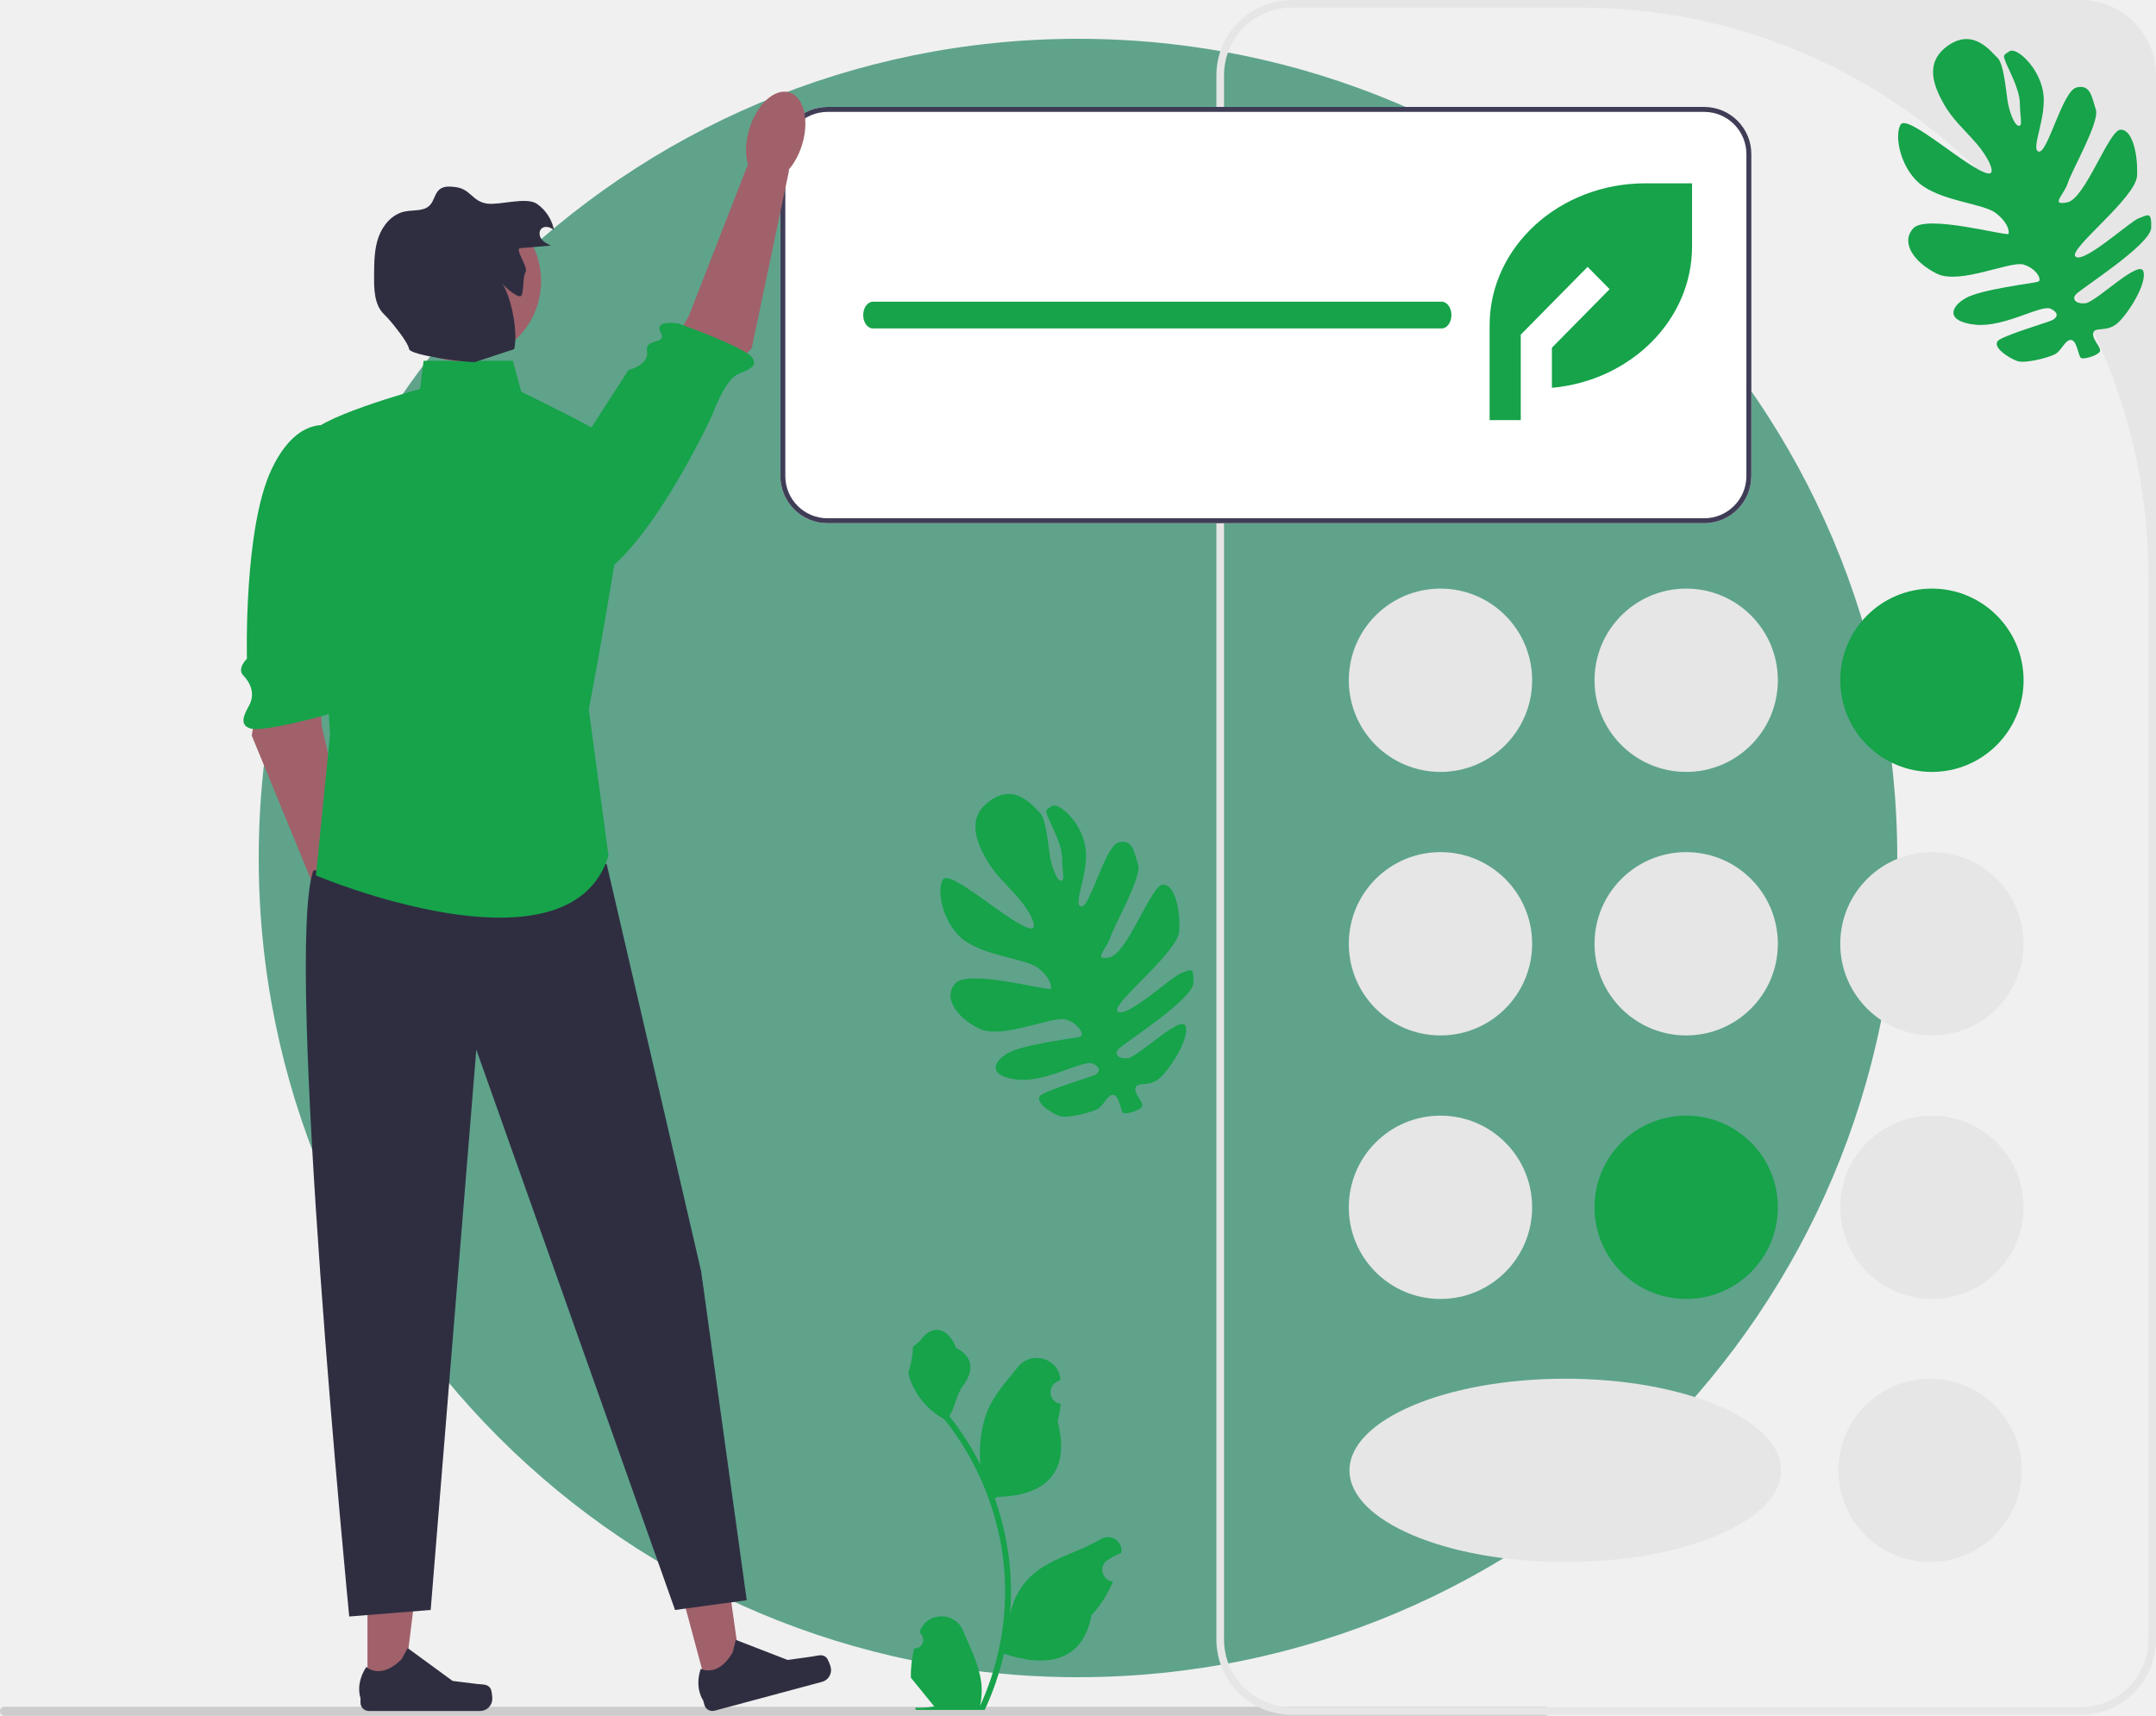
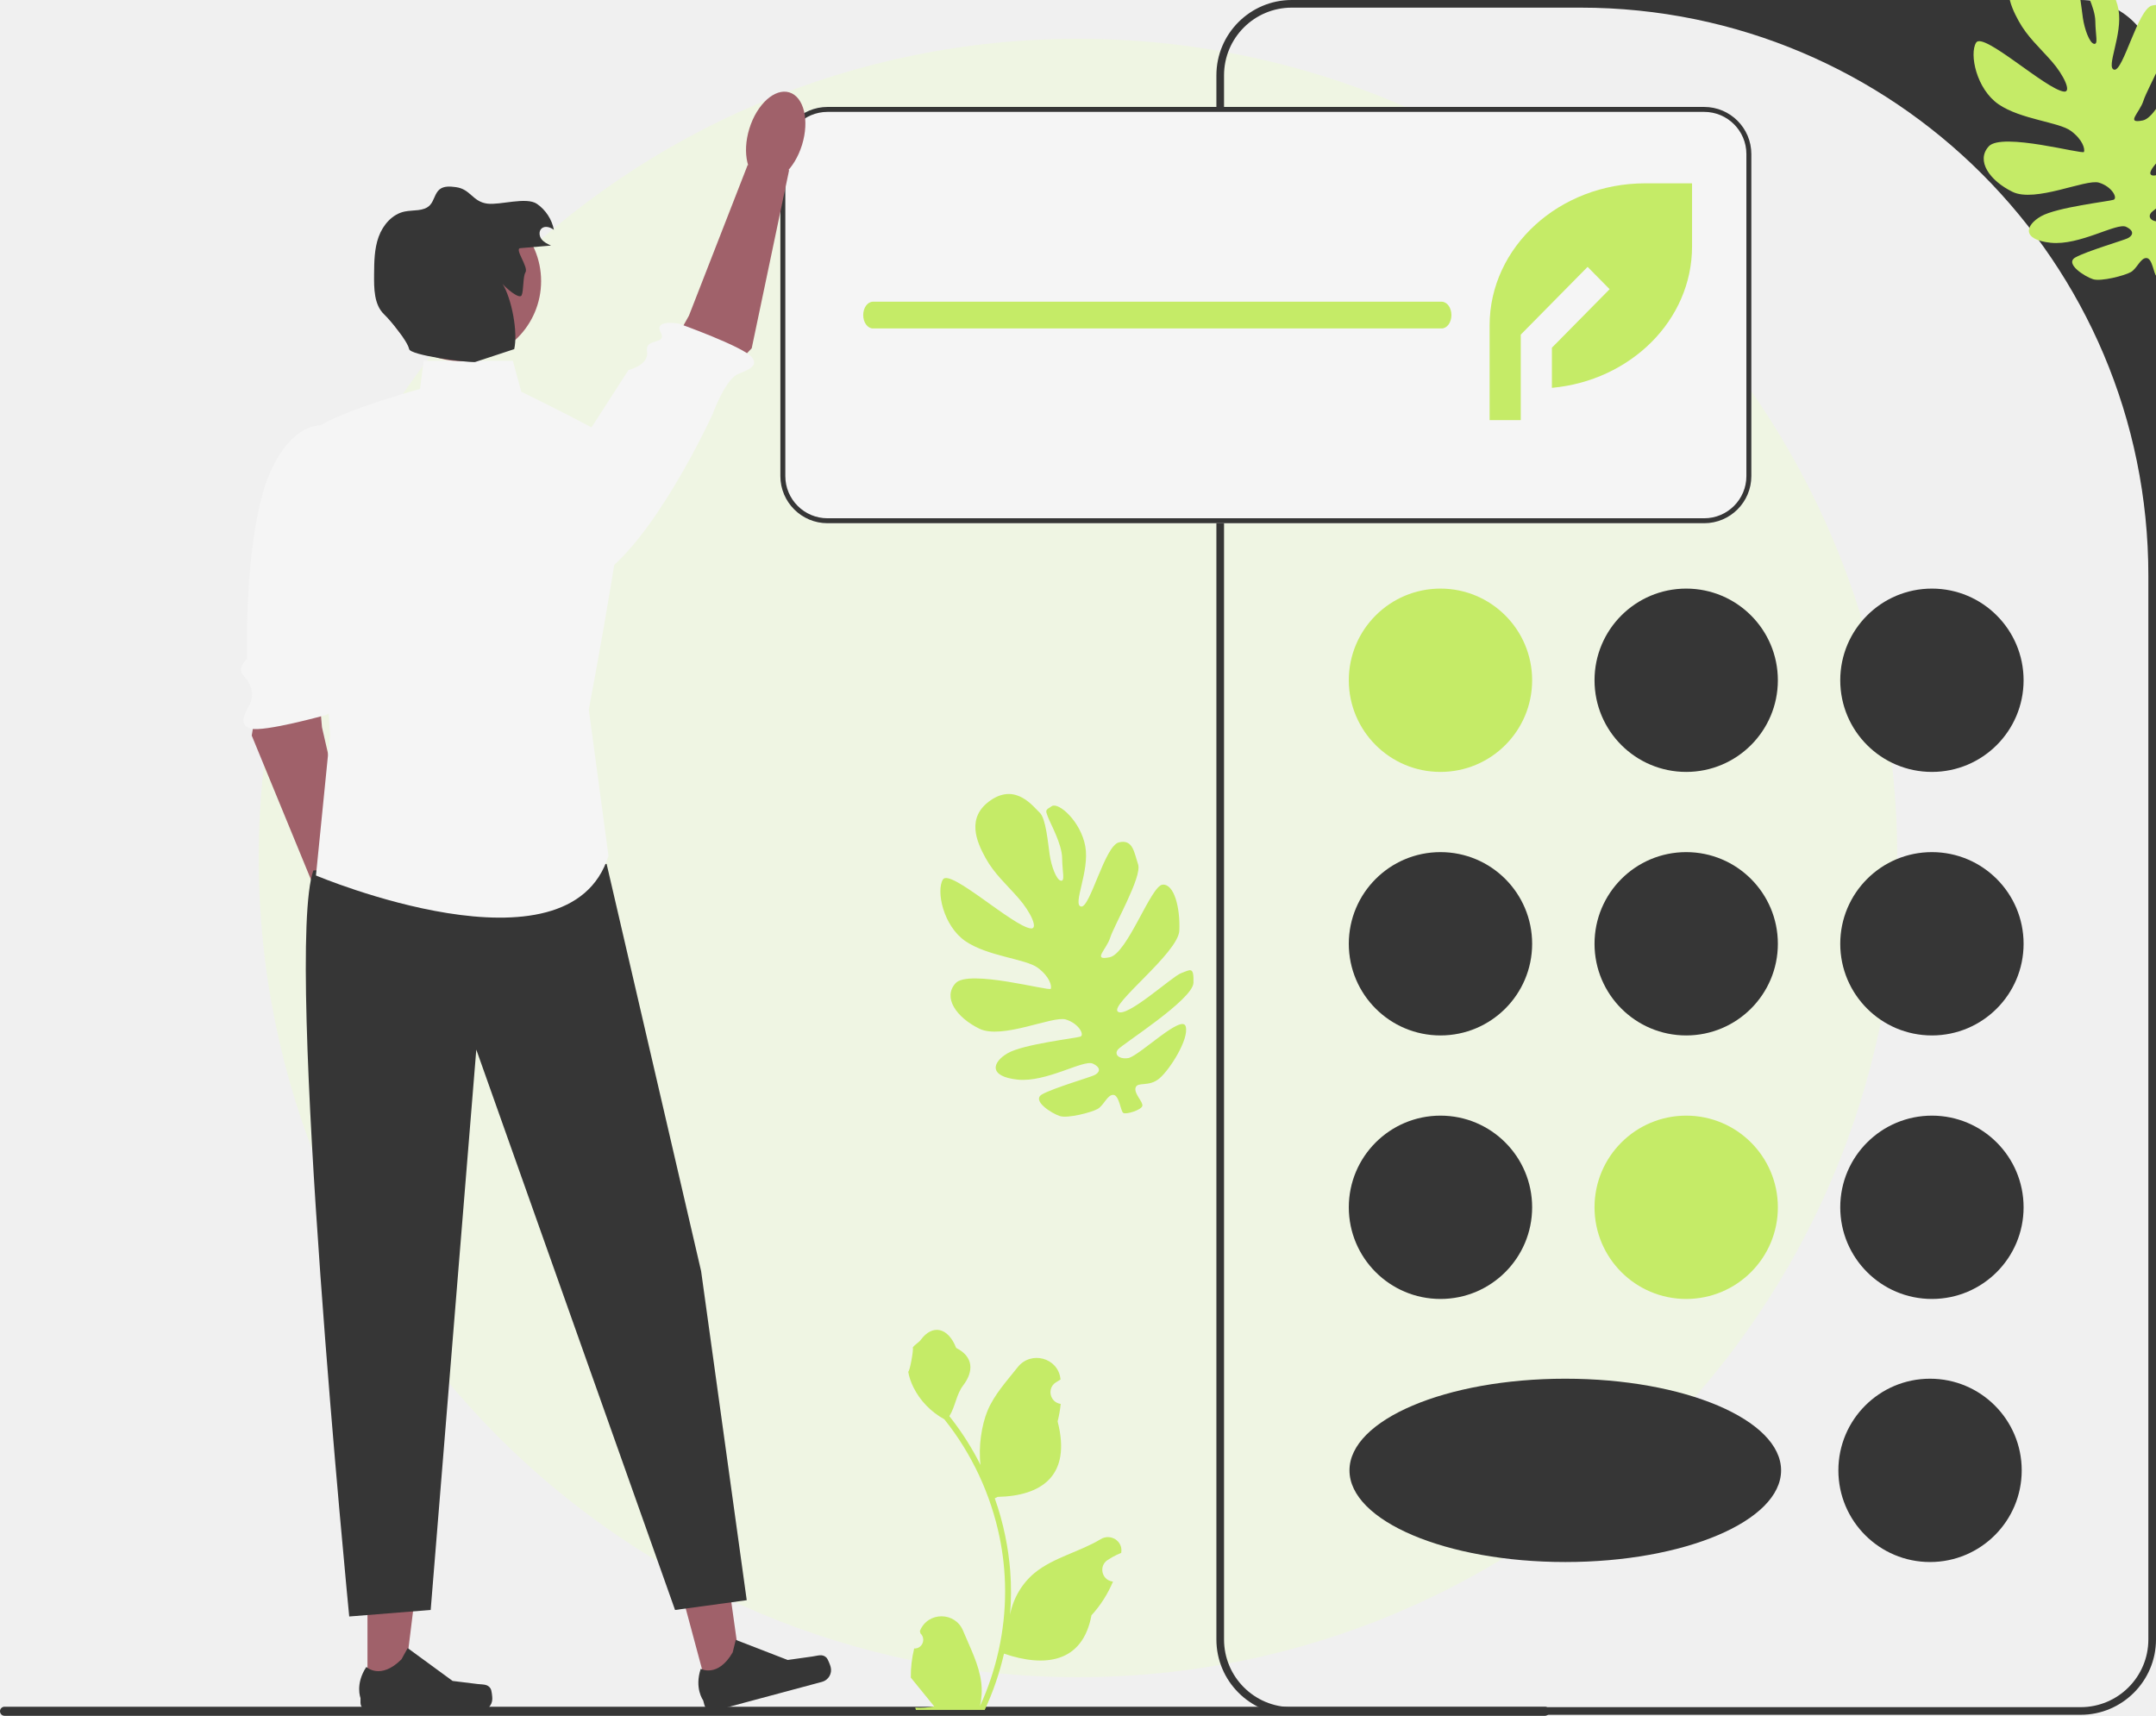
<svg xmlns="http://www.w3.org/2000/svg" width="1000" height="796" viewBox="0 0 1000 796" fill="none">
-   <path d="M880 398C880 607.868 709.868 778 500 778C290.132 778 120 607.868 120 398C120 188.132 290.132 18 500 18C709.868 18 880 188.132 880 398Z" fill="#5FA38B" />
-   <path d="M0 793.801C0 794.971 0.939 795.91 2.108 795.91H716.569C717.738 795.91 718.677 794.971 718.677 793.801C718.677 792.632 717.738 791.693 716.569 791.693H2.108C0.939 791.693 0 792.632 0 793.801Z" fill="#CCCCCC" />
-   <path d="M424.02 764.667C427.68 764.896 429.703 760.349 426.934 757.699L426.659 756.604C426.695 756.516 426.731 756.429 426.768 756.341C430.469 747.515 443.013 747.576 446.683 756.415C449.94 764.26 454.087 772.118 455.108 780.413C455.566 784.074 455.36 787.804 454.548 791.397C462.18 774.726 466.196 756.521 466.196 738.213C466.196 733.613 465.944 729.013 465.429 724.425C465.006 720.672 464.422 716.942 463.667 713.246C459.582 693.267 450.737 674.239 437.979 658.345C431.846 654.992 426.731 649.752 423.642 643.47C422.532 641.204 421.662 638.767 421.25 636.284C421.948 636.376 423.882 625.746 423.356 625.093C424.328 623.617 426.069 622.884 427.132 621.443C432.415 614.28 439.694 615.531 443.494 625.265C451.612 629.362 451.691 636.157 446.71 642.692C443.541 646.849 443.105 652.475 440.325 656.926C440.611 657.292 440.908 657.647 441.194 658.013C446.44 664.742 450.977 671.973 454.802 679.571C453.721 671.127 455.317 660.955 458.038 654.398C461.135 646.926 466.94 640.634 472.052 634.175C478.192 626.417 490.783 629.803 491.865 639.637C491.875 639.732 491.886 639.828 491.896 639.923C491.136 640.351 490.392 640.806 489.666 641.287C485.521 644.028 486.954 650.453 491.865 651.211L491.976 651.228C491.701 653.963 491.232 656.674 490.545 659.341C497.103 684.702 482.945 693.939 462.729 694.354C462.283 694.583 461.848 694.812 461.402 695.029C463.45 700.796 465.086 706.712 466.299 712.708C467.386 718.006 468.141 723.361 468.565 728.739C469.091 735.524 469.045 742.344 468.473 749.118L468.507 748.877C469.96 741.417 474.011 734.449 479.893 729.62C488.654 722.423 501.033 719.772 510.485 713.987C515.035 711.202 520.865 714.801 520.071 720.076L520.032 720.329C518.625 720.901 517.252 721.564 515.925 722.308C515.165 722.736 514.422 723.191 513.695 723.672C509.55 726.413 510.983 732.838 515.893 733.596L516.005 733.613C516.085 733.625 516.154 733.636 516.234 733.648C513.819 739.38 510.455 744.701 506.244 749.289C502.144 771.429 484.532 773.529 465.693 767.082H465.681C463.621 776.053 460.612 784.818 456.745 793.171H424.82C424.706 792.816 424.603 792.45 424.5 792.095C427.452 792.278 430.427 792.107 433.333 791.569C430.965 788.663 428.596 785.733 426.228 782.827C426.17 782.77 426.125 782.712 426.079 782.655C424.877 781.168 423.665 779.692 422.463 778.204L422.462 778.203C422.387 773.636 422.936 769.084 424.02 764.667Z" fill="#16A34A" />
-   <path d="M965.056 795.44H599.134C579.866 795.44 564.191 779.764 564.191 760.496V34.944C564.191 15.676 579.866 0 599.134 0H965.056C984.324 0 1000 15.676 1000 34.944V760.496C1000 779.764 984.324 795.44 965.056 795.44ZM599.134 3.543C581.792 3.543 567.734 17.601 567.734 34.943V760.496C567.734 777.838 581.793 791.897 599.135 791.897H965.056C982.398 791.897 996.457 777.838 996.457 760.496V266.986C996.457 121.49 878.51 3.543 733.014 3.543H599.134Z" fill="#E6E6E6" />
-   <path d="M668.123 358.069C691.605 358.069 710.641 339.033 710.641 315.551C710.641 292.069 691.605 273.033 668.123 273.033C644.641 273.033 625.606 292.069 625.606 315.551C625.606 339.033 644.641 358.069 668.123 358.069Z" fill="#E6E6E6" />
-   <path d="M896.067 358.069C919.549 358.069 938.585 339.033 938.585 315.551C938.585 292.069 919.549 273.033 896.067 273.033C872.585 273.033 853.549 292.069 853.549 315.551C853.549 339.033 872.585 358.069 896.067 358.069Z" fill="#16A34A" />
-   <path d="M782.095 358.069C805.577 358.069 824.613 339.033 824.613 315.551C824.613 292.069 805.577 273.033 782.095 273.033C758.613 273.033 739.577 292.069 739.577 315.551C739.577 339.033 758.613 358.069 782.095 358.069Z" fill="#E6E6E6" />
-   <path d="M668.123 480.308C691.605 480.308 710.641 461.272 710.641 437.79C710.641 414.308 691.605 395.272 668.123 395.272C644.641 395.272 625.606 414.308 625.606 437.79C625.606 461.272 644.641 480.308 668.123 480.308Z" fill="#E6E6E6" />
-   <path d="M896.067 480.308C919.549 480.308 938.585 461.272 938.585 437.79C938.585 414.308 919.549 395.272 896.067 395.272C872.585 395.272 853.549 414.308 853.549 437.79C853.549 461.272 872.585 480.308 896.067 480.308Z" fill="#E6E6E6" />
-   <path d="M782.095 480.308C805.577 480.308 824.613 461.272 824.613 437.79C824.613 414.308 805.577 395.272 782.095 395.272C758.613 395.272 739.577 414.308 739.577 437.79C739.577 461.272 758.613 480.308 782.095 480.308Z" fill="#E6E6E6" />
-   <path d="M668.123 602.547C691.605 602.547 710.641 583.511 710.641 560.029C710.641 536.547 691.605 517.511 668.123 517.511C644.641 517.511 625.606 536.547 625.606 560.029C625.606 583.511 644.641 602.547 668.123 602.547Z" fill="#E6E6E6" />
-   <path d="M895.197 724.576C918.679 724.576 937.715 705.541 937.715 682.059C937.715 658.577 918.679 639.541 895.197 639.541C871.715 639.541 852.679 658.577 852.679 682.059C852.679 705.541 871.715 724.576 895.197 724.576Z" fill="#E6E6E6" />
-   <path d="M726.011 724.576C781.292 724.576 826.106 705.541 826.106 682.059C826.106 658.577 781.292 639.541 726.011 639.541C670.731 639.541 625.917 658.577 625.917 682.059C625.917 705.541 670.731 724.576 726.011 724.576Z" fill="#E6E6E6" />
-   <path d="M896.067 602.547C919.549 602.547 938.585 583.511 938.585 560.029C938.585 536.547 919.549 517.511 896.067 517.511C872.585 517.511 853.549 536.547 853.549 560.029C853.549 583.511 872.585 602.547 896.067 602.547Z" fill="#E6E6E6" />
-   <path d="M782.095 602.547C805.577 602.547 824.613 583.511 824.613 560.029C824.613 536.547 805.577 517.511 782.095 517.511C758.613 517.511 739.577 536.547 739.577 560.029C739.577 583.511 758.613 602.547 782.095 602.547Z" fill="#16A34A" />
-   <path d="M790.451 49.604H383.813C371.756 49.604 361.952 59.409 361.952 71.466V220.845C361.952 232.902 371.756 242.707 383.813 242.707H790.451C802.508 242.707 812.313 232.902 812.313 220.845V71.466C812.313 59.409 802.508 49.604 790.451 49.604Z" fill="white" />
-   <path d="M790.451 49.604H383.813C371.756 49.604 361.952 59.409 361.952 71.466V220.845C361.952 232.902 371.756 242.707 383.813 242.707H790.451C802.508 242.707 812.313 232.902 812.313 220.845V71.466C812.313 59.409 802.508 49.604 790.451 49.604ZM810.014 220.845C810.014 231.638 801.244 240.408 790.451 240.408H383.813C373.02 240.408 364.25 231.638 364.25 220.845V71.466C364.25 60.673 373.02 51.903 383.813 51.903H790.451C801.244 51.903 810.014 60.673 810.014 71.466V220.845Z" fill="#3F3D56" />
-   <path d="M668.675 139.955H404.903C402.403 139.955 400.377 142.731 400.377 146.155C400.377 149.58 402.403 152.356 404.903 152.356H668.675C671.175 152.356 673.201 149.58 673.201 146.155C673.201 142.731 671.175 139.955 668.675 139.955Z" fill="#16A34A" />
-   <path d="M120.383 319.631L116.761 341.199L148.881 419.333L166.114 410.473L149.341 337.356L146.93 309.452L120.383 319.631Z" fill="#A0616A" />
-   <path d="M155.839 198.29C155.839 198.29 139.022 190.144 125.973 217.67C112.923 245.195 114.539 305.565 114.539 305.565C114.539 305.565 109.788 310.09 112.804 313.258C115.82 316.425 118.632 321.452 115.555 327.247C113.934 330.302 110.18 336.277 116.327 337.974C122.473 339.672 151.223 331.653 151.223 331.653C151.223 331.653 161.974 326.837 155.865 323.593C149.757 320.35 158.36 300.73 158.36 300.73L165.468 244.055L155.839 198.29Z" fill="#16A34A" />
-   <path d="M169.044 449.185C175.794 447.112 178.436 436.215 174.944 424.847C171.453 413.478 163.151 405.943 156.401 408.016C149.651 410.088 147.009 420.985 150.5 432.353C153.991 443.722 162.293 451.257 169.044 449.185Z" fill="#A0616A" />
-   <path d="M328.234 784.048L344.332 779.727L335.329 715.582L311.571 721.958L328.234 784.048Z" fill="#A0616A" />
-   <path d="M383.288 768.884C384.016 769.594 385.012 772.248 385.275 773.229C386.085 776.247 384.295 779.349 381.278 780.159L331.426 793.535C329.367 794.088 327.251 792.867 326.698 790.808L326.141 788.733C326.141 788.733 322.001 783.157 325.016 774.106C325.016 774.106 332.942 778.433 339.841 766.473L341.27 760.69L365.348 770.009L376.873 768.389C379.394 768.034 381.465 767.107 383.288 768.884Z" fill="#2F2E41" />
-   <path d="M170.446 783.678L187.113 783.677L195.041 719.389L170.443 719.391L170.446 783.678Z" fill="#A0616A" />
-   <path d="M227.549 783.3C228.068 784.174 228.342 786.995 228.342 788.011C228.342 791.136 225.809 793.668 222.685 793.668H171.07C168.938 793.668 167.21 791.94 167.21 789.809V787.66C167.21 787.66 164.657 781.202 169.914 773.241C169.914 773.241 176.448 779.474 186.211 769.711L189.09 764.496L209.93 779.737L221.481 781.159C224.008 781.47 226.249 781.111 227.549 783.3Z" fill="#2F2E41" />
-   <path d="M281.367 400.74L325.194 589.648L346.352 742.285L313.104 746.819L220.917 486.882L199.759 746.819L161.978 749.842C161.978 749.842 131.753 441.544 145.354 403.763L281.367 400.74Z" fill="#2F2E41" />
-   <path d="M333.534 177.361L348.656 161.561L366.021 78.887L346.788 76.525L319.552 146.422L305.857 170.853L333.534 177.361Z" fill="#A0616A" />
-   <path d="M235.992 257.774C235.992 257.774 250.144 283.869 276.411 268.442C302.678 253.015 330.459 192.278 330.459 192.278C330.459 192.278 336.006 176.839 341.808 173.776C344.867 172.162 352.736 170.422 348.607 165.563C344.479 160.703 314.789 150.08 314.789 150.08C314.789 150.08 303.19 148.019 306.418 154.135C309.646 160.252 299.044 156.463 300.115 162.936C301.185 169.409 291.501 171.64 291.501 171.64L235.992 257.774Z" fill="#16A34A" />
-   <path d="M372.002 67.208C375.506 55.844 372.877 44.944 366.13 42.864C359.382 40.783 351.071 48.309 347.567 59.673C344.062 71.037 346.691 81.937 353.439 84.018C360.186 86.098 368.497 78.573 372.002 67.208Z" fill="#A0616A" />
-   <path d="M237.871 167.367H196.494L194.819 180.413C194.819 180.413 142.635 194.764 143.939 202.592C145.244 210.419 153.072 340.88 153.072 340.88L146.549 406.111C146.549 406.111 263.963 455.686 282.228 396.978L273.096 329.139C273.096 329.139 295.274 213.029 290.056 207.81C284.837 202.592 241.785 181.718 241.785 181.718L237.871 167.367Z" fill="#16A34A" />
-   <path d="M213.836 167.53C234.348 167.53 250.976 150.902 250.976 130.391C250.976 109.879 234.348 93.251 213.836 93.251C193.325 93.251 176.697 109.879 176.697 130.391C176.697 150.902 193.325 167.53 213.836 167.53Z" fill="#A0616A" />
-   <path d="M241.341 115.113C246.087 114.712 250.832 114.311 255.577 113.91C253.946 113.162 252.247 112.361 251.16 110.933C250.074 109.505 249.849 107.249 251.162 106.025C252.696 104.596 255.236 105.353 256.913 106.612C255.99 101.792 253.113 97.376 249.077 94.583C244.146 91.172 231.949 95.24 226.005 94.457C219.147 93.553 218.291 87.706 211.432 86.802C208.847 86.462 205.938 86.205 203.906 87.838C201.651 89.649 201.398 93.073 199.409 95.172C196.569 98.17 191.701 97.285 187.66 98.129C181.935 99.323 177.62 104.343 175.627 109.84C173.634 115.338 173.56 121.318 173.51 127.166C173.453 133.719 173.432 141.306 178.172 145.832C181.06 148.59 188.926 158.051 189.776 161.953C190.38 164.724 214.992 168.098 220.327 167.945L238.508 161.953C240.295 154.084 237.339 138.519 233.091 131.66C234.49 133.508 240.96 139.071 241.949 136.975C242.938 134.878 242.489 128.309 243.721 126.345C245.275 123.867 238.427 115.36 241.341 115.113Z" fill="#2F2E41" />
-   <path d="M763.142 85.036C723.253 85.036 690.916 114.542 690.916 150.939V194.874H705.362V155.228L736.367 123.793L746.582 134.149L719.807 161.294V179.904C756.305 176.597 784.81 148.499 784.81 114.326V85.036H763.142Z" fill="#16A34A" />
-   <path d="M922.271 80.481C913.877 79.398 884.763 52.502 881.55 57.791C878.337 63.079 881.711 79.351 892.006 86.395C902.301 93.441 919.953 94.583 925.528 98.719C931.103 102.855 932.078 107.133 931.6 108.467C931.122 109.8 893.485 99.24 887.424 105.895C881.363 112.55 887.822 121.771 898.41 126.972C908.998 132.174 932.477 120.888 938.549 122.723C944.62 124.558 947.357 129.925 945.314 130.668C943.27 131.411 918.973 134.12 911.638 138.344C904.304 142.568 902.659 149.155 916.119 150.604C929.579 152.052 946.776 141.134 951.128 143.21C955.481 145.286 953.999 147.566 951.677 148.606C949.356 149.647 932.977 154.477 927.669 157.381C922.362 160.286 932.113 166.372 935.818 167.528C939.522 168.684 950.451 165.847 953.33 164.215C956.208 162.584 957.842 157.547 960.606 157.695C963.371 157.844 963.918 165.17 965.205 166.049C966.491 166.928 973.597 164.719 974.055 162.814C974.512 160.91 970.049 157.137 970.941 154.299C971.833 151.46 977.074 154.18 981.946 150.083C986.819 145.987 995.872 131.674 994.162 125.93C992.452 120.186 973.707 138.619 967.856 140.565C963.523 141.384 960.759 139.105 962.753 136.639C964.747 134.174 997.533 113.503 997.767 105.696C998 97.889 996.328 99.659 992.076 101.215C987.823 102.771 966.756 122.245 962.707 119.092C958.659 115.938 990.779 91.859 991.218 81.465C991.658 71.071 988.874 59.738 983.438 60.181C978.001 60.623 967.152 92.193 958.884 93.864C950.616 95.535 957.406 90.351 959.191 84.672C960.975 78.993 973.984 56.496 972.1 50.815C970.216 45.135 969.694 38.955 963.147 40.577C956.599 42.2 949.801 71.127 945.648 70.328C941.494 69.528 949.709 53.98 947.599 42.398C945.489 30.816 935.25 21.816 932.094 23.747C928.939 25.677 929.108 25.61 930.228 28.676C931.348 31.742 936.785 41.334 936.858 47.87C936.93 54.406 938.318 58.724 936.242 58.325C934.165 57.926 931.863 51.626 931.08 46.315C930.297 41.004 929.333 29.389 926.448 26.776C923.563 24.163 915.612 12.977 903.851 20.937C892.09 28.897 897.239 40.34 901.299 47.734C905.359 55.128 910.999 60.016 916.634 66.45C922.269 72.883 926.019 80.965 922.271 80.481Z" fill="#16A34A" />
-   <path d="M478.058 430.667C469.664 429.584 440.549 402.688 437.336 407.977C434.123 413.265 437.497 429.537 447.792 436.582C458.087 443.627 475.74 444.769 481.315 448.905C486.89 453.041 487.865 457.319 487.387 458.653C486.909 459.986 449.271 449.426 443.211 456.081C437.15 462.736 443.609 471.957 454.197 477.158C464.785 482.36 488.264 471.074 494.335 472.909C500.407 474.744 503.144 480.111 501.1 480.854C499.057 481.597 474.76 484.306 467.425 488.53C460.091 492.754 458.445 499.341 471.906 500.79C485.366 502.238 502.562 491.32 506.915 493.396C511.268 495.472 509.785 497.752 507.464 498.792C505.143 499.833 488.764 504.663 483.456 507.567C478.148 510.472 487.9 516.558 491.604 517.714C495.309 518.87 506.238 516.033 509.116 514.401C511.995 512.77 513.628 507.733 516.393 507.881C519.158 508.03 519.705 515.356 520.991 516.235C522.278 517.114 529.384 514.905 529.841 513C530.299 511.096 525.836 507.323 526.728 504.485C527.62 501.646 532.861 504.366 537.733 500.269C542.605 496.173 551.659 481.86 549.949 476.116C548.238 470.372 529.494 488.805 523.643 490.751C519.31 491.57 516.546 489.291 518.54 486.826C520.534 484.36 553.32 463.689 553.554 455.882C553.787 448.076 552.115 449.845 547.863 451.401C543.61 452.957 522.543 472.431 518.494 469.278C514.446 466.124 546.566 442.045 547.005 431.651C547.444 421.257 544.661 409.924 539.224 410.367C533.788 410.809 522.939 442.379 514.671 444.05C506.402 445.721 513.193 440.537 514.978 434.858C516.762 429.179 529.771 406.682 527.887 401.001C526.003 395.321 525.481 389.141 518.934 390.763C512.386 392.386 505.588 421.313 501.434 420.514C497.281 419.714 505.495 404.166 503.386 392.584C501.276 381.002 491.036 372.002 487.881 373.933C484.726 375.863 484.894 375.796 486.015 378.862C487.135 381.928 492.572 391.52 492.644 398.056C492.717 404.592 494.105 408.91 492.029 408.511C489.952 408.112 487.65 401.811 486.867 396.5C486.084 391.19 485.12 379.575 482.235 376.962C479.349 374.349 471.399 363.163 459.638 371.123C447.877 379.083 453.026 390.526 457.086 397.92C461.146 405.314 466.786 410.202 472.421 416.635C478.055 423.069 481.805 431.151 478.058 430.667Z" fill="#16A34A" />
+   <g clip-path="url(#clip0_22_2)">
+     <path d="M880 398C880 607.868 709.868 778 500 778C290.132 778 120 607.868 120 398C120 188.132 290.132 18 500 18C709.868 18 880 188.132 880 398Z" fill="#EFF5E3" />
+     <path d="M0 793.801C0 794.971 0.939 795.91 2.108 795.91H716.569C717.738 795.91 718.677 794.971 718.677 793.801C718.677 792.632 717.738 791.693 716.569 791.693H2.108C0.939 791.693 0 792.632 0 793.801Z" fill="#363636" />
+     <path d="M424.02 764.667C427.68 764.896 429.703 760.349 426.934 757.699L426.659 756.604C426.695 756.516 426.731 756.429 426.768 756.341C430.469 747.515 443.013 747.576 446.683 756.415C449.94 764.26 454.087 772.118 455.108 780.413C455.566 784.074 455.36 787.804 454.548 791.397C462.18 774.726 466.196 756.521 466.196 738.213C466.196 733.613 465.944 729.013 465.429 724.425C465.006 720.672 464.422 716.942 463.667 713.246C459.582 693.267 450.737 674.239 437.979 658.345C431.846 654.992 426.731 649.752 423.642 643.47C422.532 641.204 421.662 638.767 421.25 636.284C421.948 636.376 423.882 625.746 423.356 625.093C424.328 623.617 426.069 622.884 427.132 621.443C432.415 614.28 439.694 615.531 443.494 625.265C451.612 629.362 451.691 636.157 446.71 642.692C443.541 646.849 443.105 652.475 440.325 656.926C440.611 657.292 440.908 657.647 441.194 658.013C446.44 664.742 450.977 671.973 454.802 679.571C453.721 671.127 455.317 660.955 458.038 654.398C461.135 646.926 466.94 640.634 472.052 634.175C478.192 626.417 490.783 629.803 491.865 639.637C491.875 639.732 491.886 639.828 491.896 639.923C491.136 640.351 490.392 640.806 489.666 641.287C485.521 644.028 486.954 650.453 491.865 651.211L491.976 651.228C491.701 653.963 491.232 656.674 490.545 659.341C497.103 684.702 482.945 693.939 462.729 694.354C462.283 694.583 461.848 694.812 461.402 695.029C463.45 700.796 465.086 706.712 466.299 712.708C467.386 718.006 468.141 723.361 468.565 728.739C469.091 735.524 469.045 742.344 468.473 749.118L468.507 748.877C469.96 741.417 474.011 734.449 479.893 729.62C488.654 722.423 501.033 719.772 510.485 713.987C515.035 711.202 520.865 714.801 520.071 720.076L520.032 720.329C518.625 720.901 517.252 721.564 515.925 722.308C515.165 722.736 514.422 723.191 513.695 723.672C509.55 726.413 510.983 732.838 515.893 733.596L516.005 733.613C516.085 733.625 516.154 733.636 516.234 733.648C513.819 739.38 510.455 744.701 506.244 749.289C502.144 771.429 484.532 773.529 465.693 767.082H465.681C463.621 776.053 460.612 784.818 456.745 793.171H424.82C424.706 792.816 424.603 792.45 424.5 792.095C427.452 792.278 430.427 792.107 433.333 791.569C430.965 788.663 428.596 785.733 426.228 782.827C426.17 782.77 426.125 782.712 426.079 782.655C424.877 781.168 423.665 779.692 422.463 778.204L422.462 778.203C422.387 773.636 422.936 769.084 424.02 764.667Z" fill="#C5EB67" />
+     <path d="M965.056 795.44H599.134C579.866 795.44 564.191 779.764 564.191 760.496V34.944C564.191 15.676 579.866 0 599.134 0H965.056C984.324 0 1000 15.676 1000 34.944V760.496C1000 779.764 984.324 795.44 965.056 795.44ZM599.134 3.543C581.792 3.543 567.734 17.601 567.734 34.943V760.496C567.734 777.838 581.793 791.897 599.135 791.897H965.056C982.398 791.897 996.457 777.838 996.457 760.496V266.986C996.457 121.49 878.51 3.543 733.014 3.543H599.134Z" fill="#363636" />
+     <path d="M668.123 358.069C691.605 358.069 710.641 339.033 710.641 315.551C710.641 292.069 691.605 273.033 668.123 273.033C644.641 273.033 625.606 292.069 625.606 315.551C625.606 339.033 644.641 358.069 668.123 358.069Z" fill="#C5EB67" />
+     <path d="M896.067 358.069C919.549 358.069 938.585 339.033 938.585 315.551C938.585 292.069 919.549 273.033 896.067 273.033C872.585 273.033 853.549 292.069 853.549 315.551C853.549 339.033 872.585 358.069 896.067 358.069Z" fill="#363636" />
+     <path d="M782.095 358.069C805.577 358.069 824.613 339.033 824.613 315.551C824.613 292.069 805.577 273.033 782.095 273.033C758.613 273.033 739.577 292.069 739.577 315.551C739.577 339.033 758.613 358.069 782.095 358.069Z" fill="#363636" />
+     <path d="M668.123 480.308C691.605 480.308 710.641 461.272 710.641 437.79C710.641 414.308 691.605 395.272 668.123 395.272C644.641 395.272 625.606 414.308 625.606 437.79C625.606 461.272 644.641 480.308 668.123 480.308Z" fill="#363636" />
+     <path d="M896.067 480.308C919.549 480.308 938.585 461.272 938.585 437.79C938.585 414.308 919.549 395.272 896.067 395.272C872.585 395.272 853.549 414.308 853.549 437.79C853.549 461.272 872.585 480.308 896.067 480.308Z" fill="#363636" />
+     <path d="M782.095 480.308C805.577 480.308 824.613 461.272 824.613 437.79C824.613 414.308 805.577 395.272 782.095 395.272C758.613 395.272 739.577 414.308 739.577 437.79C739.577 461.272 758.613 480.308 782.095 480.308Z" fill="#363636" />
+     <path d="M668.123 602.547C691.605 602.547 710.641 583.511 710.641 560.029C710.641 536.547 691.605 517.511 668.123 517.511C644.641 517.511 625.606 536.547 625.606 560.029C625.606 583.511 644.641 602.547 668.123 602.547Z" fill="#363636" />
+     <path d="M895.197 724.576C918.679 724.576 937.715 705.541 937.715 682.059C937.715 658.577 918.679 639.541 895.197 639.541C871.715 639.541 852.679 658.577 852.679 682.059C852.679 705.541 871.715 724.576 895.197 724.576Z" fill="#363636" />
+     <path d="M726.011 724.576C781.292 724.576 826.106 705.541 826.106 682.059C826.106 658.577 781.292 639.541 726.011 639.541C670.731 639.541 625.917 658.577 625.917 682.059C625.917 705.541 670.731 724.576 726.011 724.576Z" fill="#363636" />
+     <path d="M896.067 602.547C919.549 602.547 938.585 583.511 938.585 560.029C938.585 536.547 919.549 517.511 896.067 517.511C872.585 517.511 853.549 536.547 853.549 560.029C853.549 583.511 872.585 602.547 896.067 602.547Z" fill="#363636" />
+     <path d="M782.095 602.547C805.577 602.547 824.613 583.511 824.613 560.029C824.613 536.547 805.577 517.511 782.095 517.511C758.613 517.511 739.577 536.547 739.577 560.029C739.577 583.511 758.613 602.547 782.095 602.547Z" fill="#C5EB67" />
+     <path d="M790.451 49.605H383.813C371.756 49.605 361.952 59.409 361.952 71.466V220.845C361.952 232.902 371.756 242.707 383.813 242.707H790.451C802.508 242.707 812.313 232.902 812.313 220.845V71.466C812.313 59.409 802.508 49.605 790.451 49.605Z" fill="#F5F5F5" />
+     <path d="M790.451 49.605H383.813C371.756 49.605 361.952 59.409 361.952 71.466V220.845C361.952 232.902 371.756 242.707 383.813 242.707H790.451C802.508 242.707 812.313 232.902 812.313 220.845V71.466C812.313 59.409 802.508 49.605 790.451 49.605ZM810.014 220.845C810.014 231.638 801.244 240.408 790.451 240.408H383.813C373.02 240.408 364.25 231.638 364.25 220.845V71.466C364.25 60.673 373.02 51.903 383.813 51.903H790.451C801.244 51.903 810.014 60.673 810.014 71.466V220.845Z" fill="#363636" />
+     <path d="M668.675 139.955H404.903C402.403 139.955 400.377 142.731 400.377 146.155C400.377 149.58 402.403 152.356 404.903 152.356H668.675C671.175 152.356 673.201 149.58 673.201 146.155C673.201 142.731 671.175 139.955 668.675 139.955Z" fill="#C5EB67" />
+     <path d="M120.383 319.631L116.761 341.199L148.881 419.333L166.114 410.473L149.341 337.356L146.93 309.452L120.383 319.631Z" fill="#A0616A" />
+     <path d="M155.839 198.29C155.839 198.29 139.022 190.144 125.973 217.67C112.923 245.195 114.539 305.565 114.539 305.565C114.539 305.565 109.788 310.09 112.804 313.258C115.82 316.425 118.632 321.452 115.555 327.247C113.934 330.302 110.18 336.277 116.327 337.974C122.473 339.672 151.223 331.653 151.223 331.653C151.223 331.653 161.974 326.837 155.865 323.593C149.757 320.35 158.36 300.73 158.36 300.73L165.468 244.055L155.839 198.29Z" fill="#F5F5F5" />
+     <path d="M169.044 449.185C175.794 447.112 178.436 436.215 174.944 424.847C171.453 413.478 163.151 405.943 156.401 408.016C149.651 410.088 147.009 420.985 150.5 432.353C153.991 443.722 162.293 451.257 169.044 449.185Z" fill="#A0616A" />
+     <path d="M328.234 784.048L344.332 779.727L335.329 715.582L311.571 721.958L328.234 784.048Z" fill="#A0616A" />
+     <path d="M383.288 768.884C384.016 769.594 385.012 772.248 385.275 773.229C386.085 776.247 384.295 779.349 381.278 780.159L331.426 793.535C329.367 794.088 327.251 792.867 326.698 790.808L326.141 788.733C326.141 788.733 322.001 783.157 325.016 774.106C325.016 774.106 332.942 778.433 339.841 766.473L341.27 760.69L365.348 770.009L376.873 768.389C379.394 768.034 381.465 767.107 383.288 768.884Z" fill="#363636" />
+     <path d="M170.446 783.678L187.113 783.677L195.041 719.389L170.443 719.391L170.446 783.678Z" fill="#A0616A" />
+     <path d="M227.549 783.3C228.068 784.174 228.342 786.995 228.342 788.011C228.342 791.136 225.809 793.668 222.685 793.668H171.07C168.938 793.668 167.21 791.94 167.21 789.809V787.66C167.21 787.66 164.657 781.202 169.914 773.241C169.914 773.241 176.448 779.474 186.211 769.711L189.09 764.496L209.93 779.737L221.481 781.159C224.008 781.47 226.249 781.111 227.549 783.3Z" fill="#363636" />
+     <path d="M281.367 400.74L325.194 589.648L346.352 742.285L313.104 746.819L220.917 486.882L199.759 746.819L161.978 749.842C161.978 749.842 131.753 441.544 145.354 403.763L281.367 400.74Z" fill="#363636" />
+     <path d="M333.534 177.361L348.656 161.561L366.021 78.887L346.788 76.525L319.552 146.422L305.857 170.853L333.534 177.361Z" fill="#A0616A" />
+     <path d="M235.992 257.774C235.992 257.774 250.144 283.869 276.411 268.442C302.678 253.015 330.459 192.278 330.459 192.278C330.459 192.278 336.006 176.839 341.808 173.776C344.867 172.162 352.736 170.422 348.607 165.563C344.479 160.703 314.789 150.08 314.789 150.08C314.789 150.08 303.19 148.019 306.418 154.135C309.646 160.252 299.044 156.463 300.115 162.936C301.185 169.409 291.501 171.64 291.501 171.64L235.992 257.774Z" fill="#F5F5F5" />
+     <path d="M372.002 67.208C375.506 55.844 372.877 44.945 366.13 42.864C359.382 40.783 351.071 48.309 347.567 59.673C344.062 71.037 346.691 81.937 353.439 84.018C360.186 86.099 368.497 78.573 372.002 67.208Z" fill="#A0616A" />
+     <path d="M237.871 167.367H196.494L194.819 180.413C194.819 180.413 142.635 194.764 143.939 202.592C145.244 210.419 153.072 340.88 153.072 340.88L146.549 406.111C146.549 406.111 263.963 455.686 282.228 396.978L273.096 329.139C273.096 329.139 295.274 213.029 290.056 207.81C284.837 202.592 241.785 181.718 241.785 181.718L237.871 167.367Z" fill="#F5F5F5" />
+     <path d="M213.836 167.53C234.348 167.53 250.976 150.902 250.976 130.391C250.976 109.879 234.348 93.251 213.836 93.251C193.325 93.251 176.697 109.879 176.697 130.391C176.697 150.902 193.325 167.53 213.836 167.53Z" fill="#A0616A" />
+     <path d="M241.341 115.113C246.087 114.712 250.832 114.311 255.577 113.91C253.946 113.162 252.247 112.361 251.16 110.933C250.074 109.505 249.849 107.249 251.162 106.025C252.696 104.596 255.236 105.353 256.913 106.612C255.99 101.792 253.113 97.376 249.077 94.583C244.146 91.172 231.949 95.24 226.005 94.457C219.147 93.553 218.291 87.706 211.432 86.802C208.847 86.462 205.938 86.205 203.906 87.838C201.651 89.649 201.398 93.073 199.409 95.172C196.569 98.17 191.701 97.285 187.66 98.129C181.935 99.323 177.62 104.343 175.627 109.84C173.634 115.338 173.56 121.318 173.51 127.166C173.453 133.719 173.432 141.306 178.172 145.832C181.06 148.59 188.926 158.051 189.776 161.953C190.38 164.724 214.992 168.098 220.327 167.945L238.508 161.953C240.295 154.084 237.339 138.519 233.091 131.66C234.49 133.508 240.96 139.071 241.949 136.975C242.938 134.878 242.489 128.309 243.721 126.345C245.275 123.867 238.427 115.36 241.341 115.113Z" fill="#363636" />
+     <path d="M763.142 85.036C723.253 85.036 690.916 114.542 690.916 150.939V194.874H705.362V155.228L736.367 123.793L746.582 134.149L719.807 161.294V179.904C756.305 176.597 784.81 148.499 784.81 114.326V85.036H763.142Z" fill="#C5EB67" />
+     <path d="M957.271 42.481C948.877 41.398 919.763 14.502 916.55 19.791C913.337 25.079 916.711 41.351 927.006 48.395C937.301 55.441 954.953 56.583 960.528 60.719C966.103 64.855 967.078 69.133 966.6 70.467C966.122 71.8 928.485 61.24 922.424 67.895C916.363 74.55 922.822 83.771 933.41 88.972C943.998 94.174 967.477 82.888 973.549 84.723C979.62 86.558 982.357 91.925 980.314 92.668C978.27 93.411 953.973 96.12 946.638 100.344C939.304 104.568 937.659 111.155 951.119 112.604C964.579 114.052 981.776 103.134 986.128 105.21C990.481 107.286 988.999 109.566 986.677 110.606C984.356 111.647 967.977 116.477 962.669 119.381C957.362 122.286 967.113 128.372 970.818 129.528C974.522 130.684 985.451 127.847 988.33 126.215C991.208 124.584 992.842 119.547 995.606 119.695C998.371 119.844 998.918 127.17 1000.21 128.049C1001.49 128.928 1008.6 126.719 1009.06 124.814C1009.51 122.91 1005.05 119.137 1005.94 116.299C1006.83 113.46 1012.07 116.18 1016.95 112.083C1021.82 107.987 1030.87 93.674 1029.16 87.93C1027.45 82.186 1008.71 100.619 1002.86 102.565C998.523 103.384 995.759 101.105 997.753 98.639C999.747 96.174 1032.53 75.503 1032.77 67.696C1033 59.889 1031.33 61.659 1027.08 63.215C1022.82 64.771 1001.76 84.245 997.707 81.092C993.659 77.938 1025.78 53.859 1026.22 43.465C1026.66 33.071 1023.87 21.738 1018.44 22.181C1013 22.623 1002.15 54.193 993.884 55.864C985.616 57.535 992.406 52.351 994.191 46.672C995.975 40.993 1008.98 18.496 1007.1 12.815C1005.22 7.135 1004.69 0.955 998.147 2.577C991.599 4.2 984.801 33.127 980.648 32.328C976.494 31.528 984.709 15.98 982.599 4.398C980.489 -7.184 970.25 -16.184 967.094 -14.253C963.939 -12.323 964.108 -12.39 965.228 -9.324C966.348 -6.258 971.785 3.334 971.858 9.87C971.93 16.406 973.318 20.724 971.242 20.325C969.165 19.926 966.863 13.626 966.08 8.314C965.297 3.003 964.333 -8.611 961.448 -11.224C958.563 -13.837 950.612 -25.023 938.851 -17.063C927.09 -9.103 932.239 2.34 936.299 9.734C940.359 17.128 945.999 22.016 951.634 28.45C957.269 34.883 961.019 42.965 957.271 42.481Z" fill="#C5EB67" />
+     <path d="M478.058 430.667C469.664 429.584 440.549 402.688 437.336 407.977C434.123 413.265 437.497 429.537 447.792 436.582C458.087 443.627 475.74 444.769 481.315 448.905C486.89 453.041 487.865 457.319 487.387 458.653C486.909 459.986 449.271 449.426 443.211 456.081C437.15 462.736 443.609 471.957 454.197 477.158C464.785 482.36 488.264 471.074 494.335 472.909C500.407 474.744 503.144 480.111 501.1 480.854C499.057 481.597 474.76 484.306 467.425 488.53C460.091 492.754 458.445 499.341 471.906 500.79C485.366 502.238 502.562 491.32 506.915 493.396C511.268 495.472 509.785 497.752 507.464 498.792C505.143 499.833 488.764 504.663 483.456 507.567C478.148 510.472 487.9 516.558 491.604 517.714C495.309 518.87 506.238 516.033 509.116 514.401C511.995 512.77 513.628 507.733 516.393 507.881C519.158 508.03 519.705 515.356 520.991 516.235C522.278 517.114 529.384 514.905 529.841 513C530.299 511.096 525.836 507.323 526.728 504.485C527.62 501.646 532.861 504.366 537.733 500.269C542.605 496.173 551.659 481.86 549.949 476.116C548.238 470.372 529.494 488.805 523.643 490.751C519.31 491.57 516.546 489.291 518.54 486.826C520.534 484.36 553.32 463.689 553.554 455.882C553.787 448.076 552.115 449.845 547.863 451.401C543.61 452.957 522.543 472.431 518.494 469.278C514.446 466.124 546.566 442.045 547.005 431.651C547.444 421.257 544.661 409.924 539.224 410.367C533.788 410.809 522.939 442.379 514.671 444.05C506.402 445.721 513.193 440.537 514.978 434.858C516.762 429.179 529.771 406.682 527.887 401.001C526.003 395.321 525.481 389.141 518.934 390.763C512.386 392.386 505.588 421.313 501.434 420.514C497.281 419.714 505.495 404.166 503.386 392.584C501.276 381.002 491.036 372.002 487.881 373.933C484.726 375.863 484.894 375.796 486.015 378.862C487.135 381.928 492.572 391.52 492.644 398.056C492.717 404.592 494.105 408.91 492.029 408.511C489.952 408.112 487.65 401.811 486.867 396.5C486.084 391.19 485.12 379.575 482.235 376.962C479.349 374.349 471.399 363.163 459.638 371.123C447.877 379.083 453.026 390.526 457.086 397.92C461.146 405.314 466.786 410.202 472.421 416.635C478.055 423.069 481.805 431.151 478.058 430.667Z" fill="#C5EB67" />
+   </g>
+   <defs>
+     <clipPath id="clip0_22_2">
+       <rect width="1000" height="796" fill="white" />
+     </clipPath>
+   </defs>
</svg>
